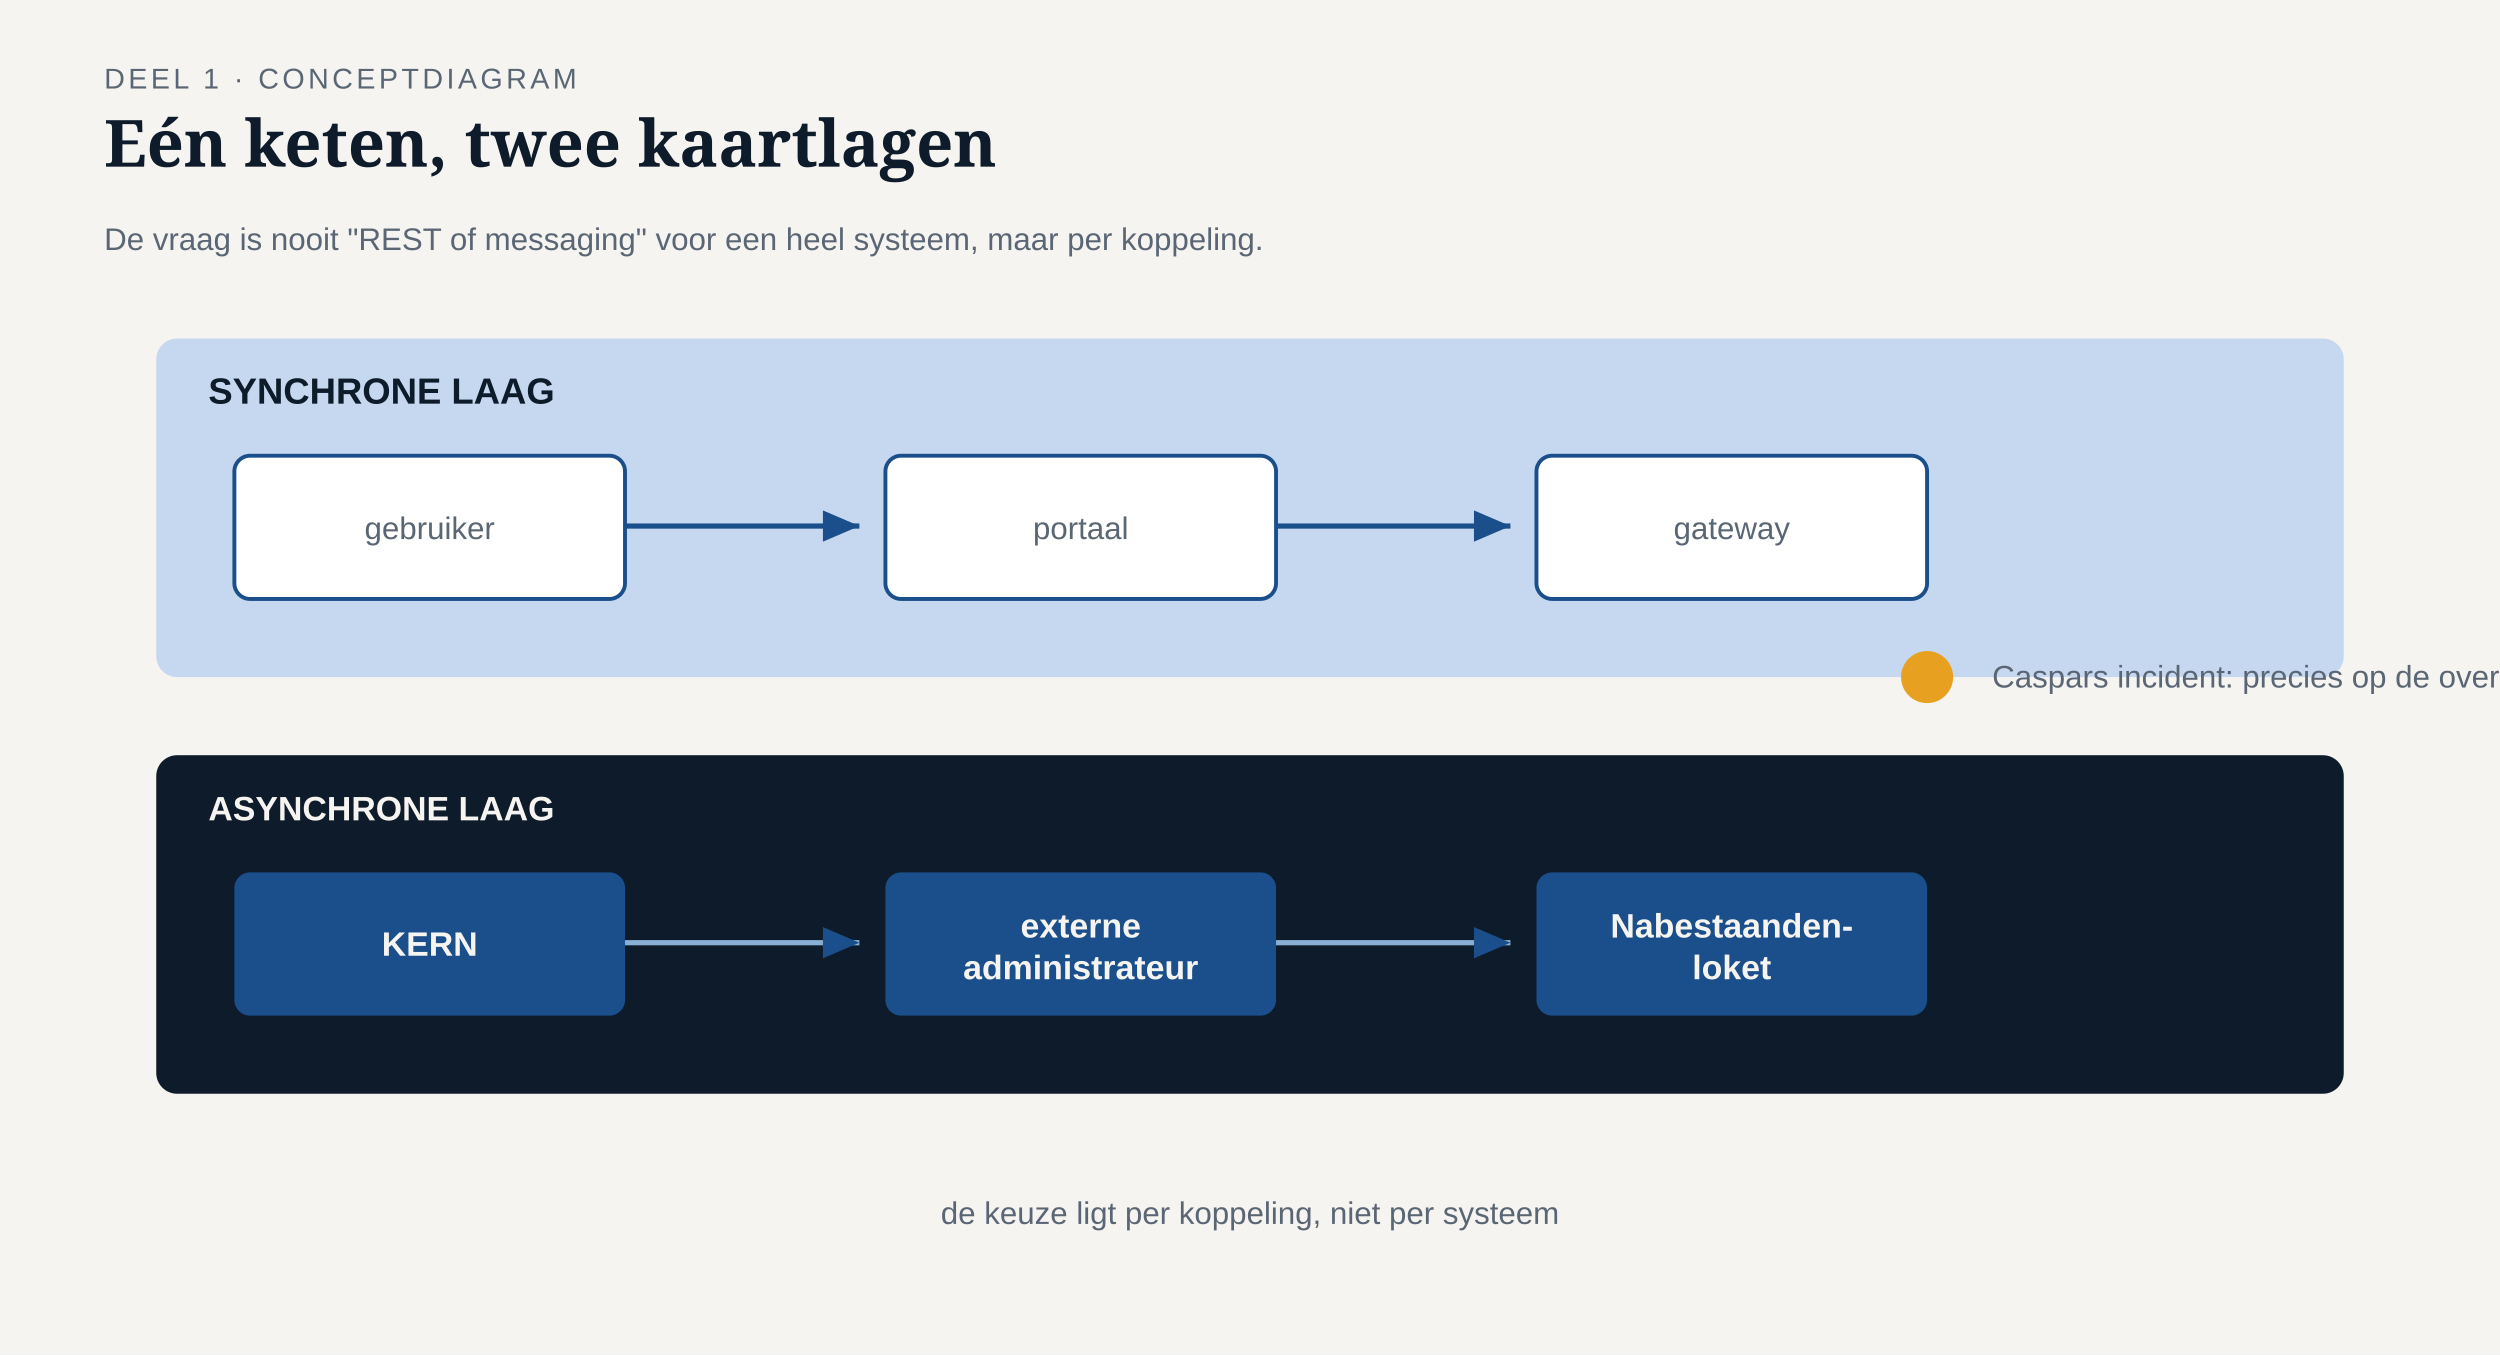
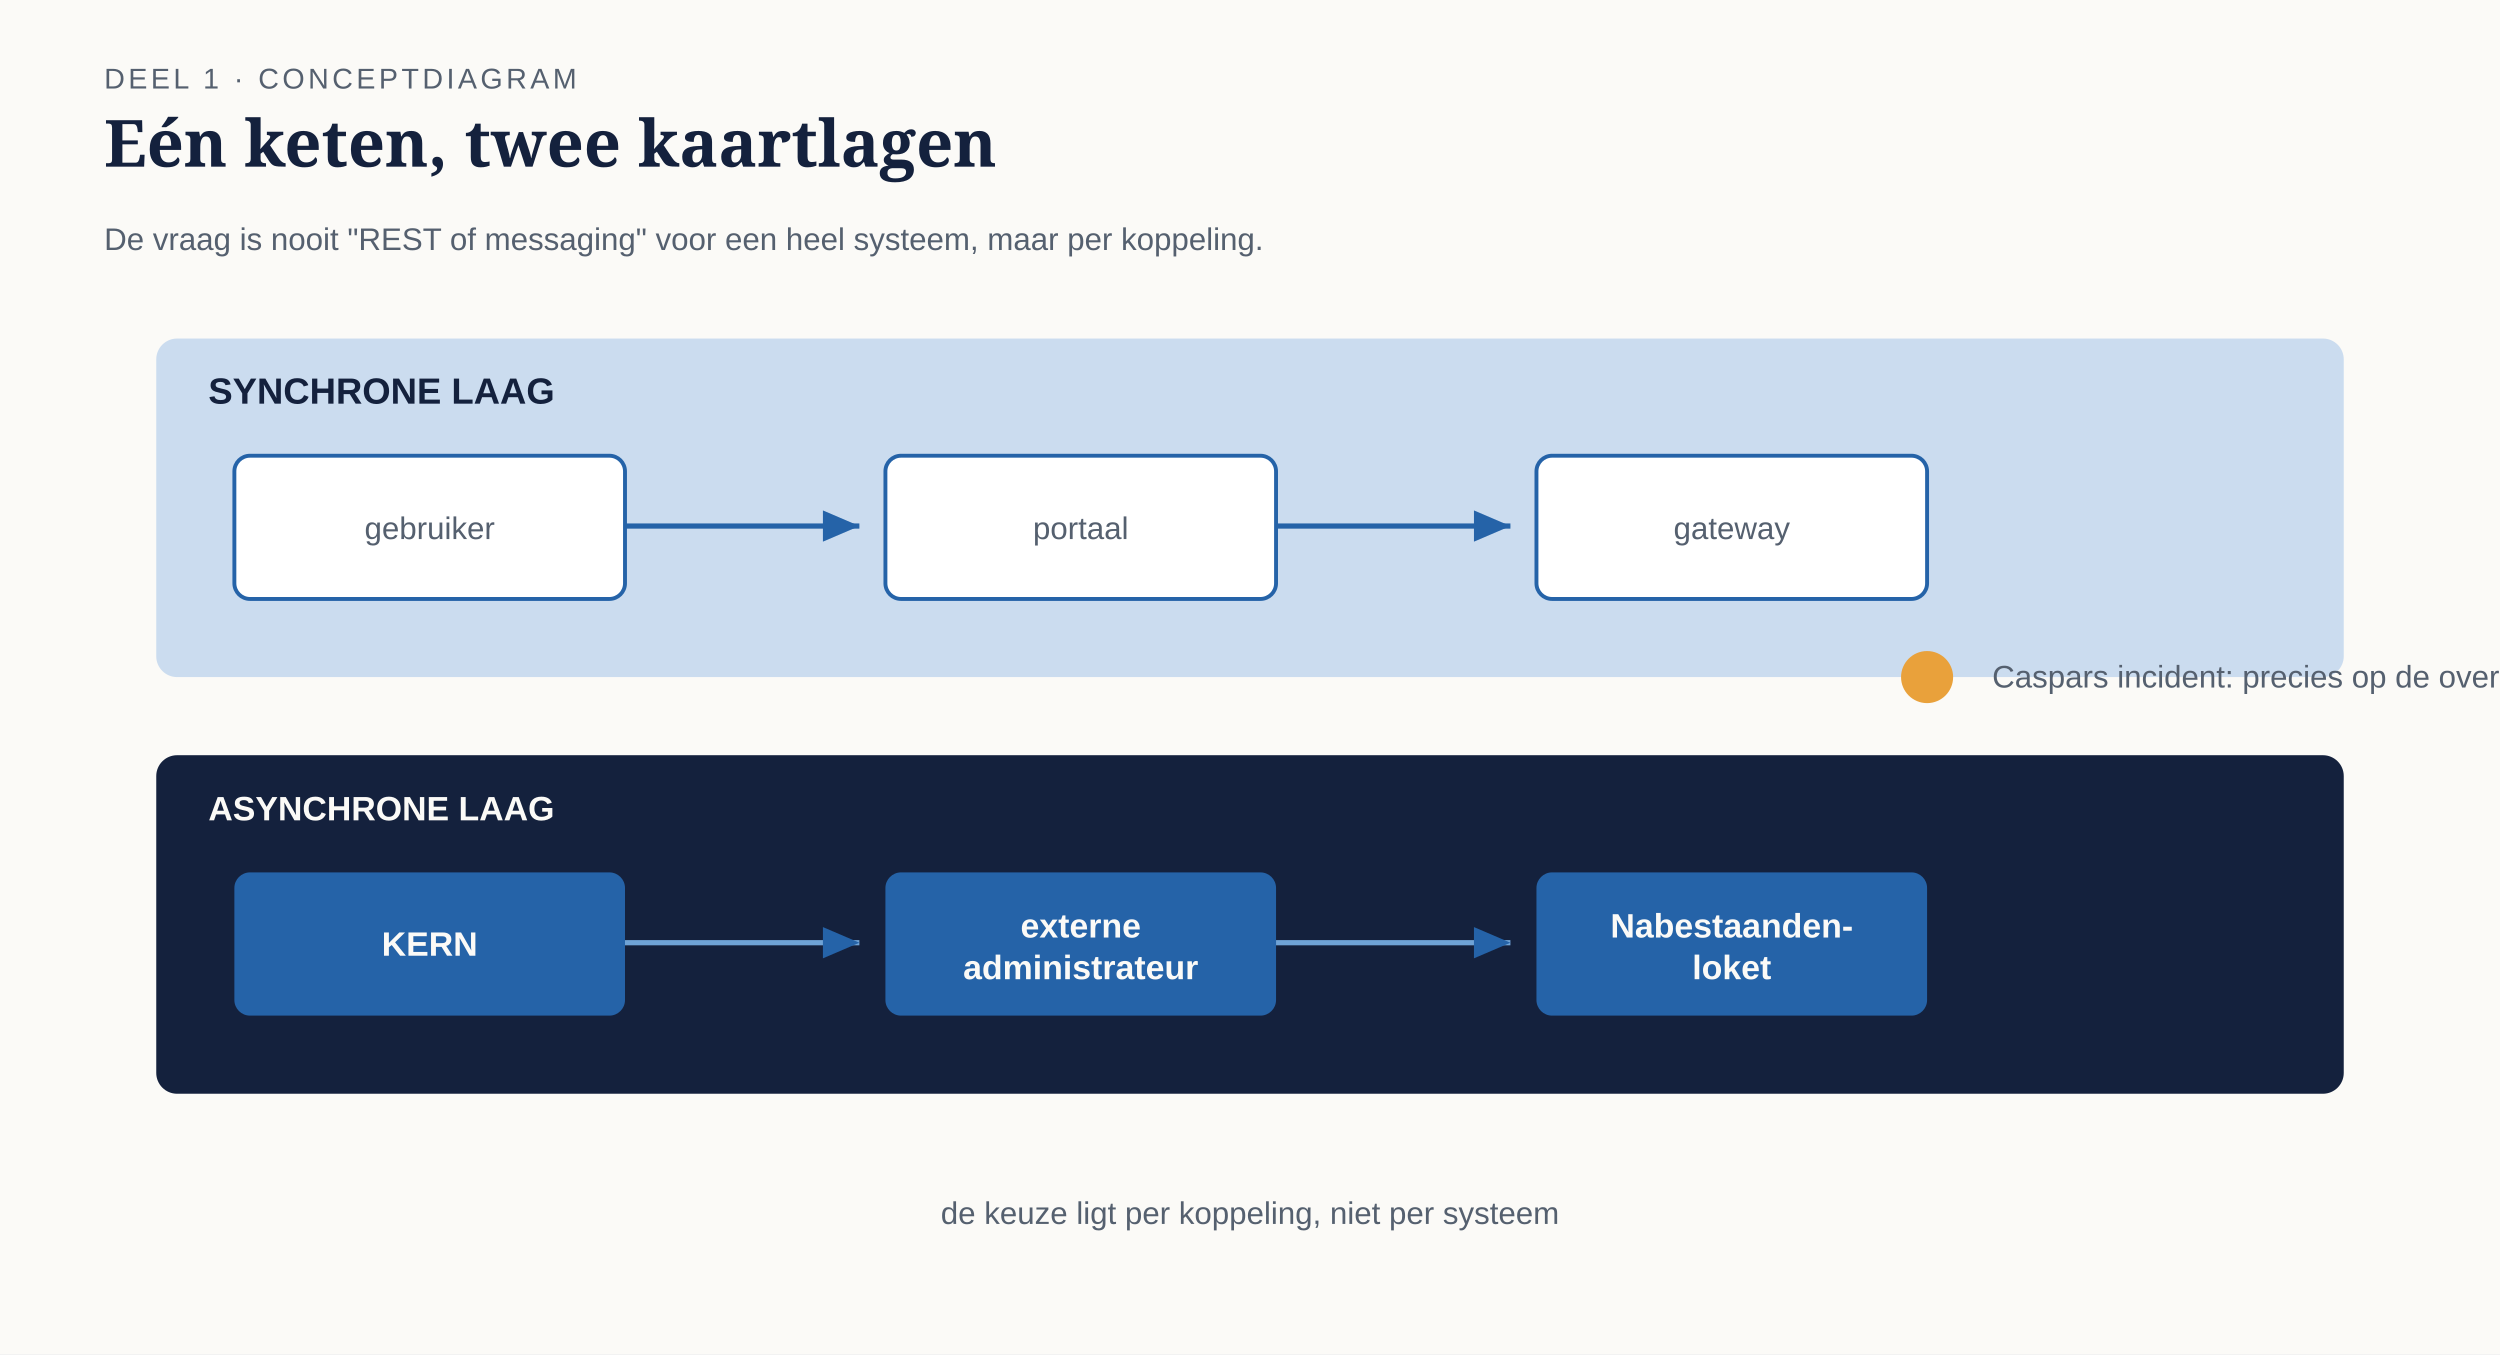
<svg xmlns="http://www.w3.org/2000/svg" viewBox="0 0 960 520" font-family="'DM Sans', Arial, sans-serif" width="960" height="520" preserveAspectRatio="xMidYMid meet">
  <defs>
    <style>
-       .paper { fill:#F5F4F0; }
-       .label { font-size:14px; font-weight:700; fill:#0D1B2A; }
-       .label-light { font-size:13px; font-weight:700; fill:#F5F4F0; }
-       .sub { font-size:12px; fill:#5B6675; }
-       .title { font-family:'Cormorant Garamond', Georgia, serif; font-size:25px; fill:#0D1B2A; font-weight:600; }
-       .kicker { font-size:11px; fill:#5B6675; letter-spacing:.12em; }
-       .arrow { stroke:#1A4F8B; stroke-width:2; fill:none; marker-end:url(#arrb); }
+       .paper { fill:#FBFAF7; }
+       .label { font-size:14px; font-weight:700; fill:#14213D; }
+       .label-light { font-size:13px; font-weight:700; fill:#FBFAF7; }
+       .sub { font-size:12px; fill:#55606F; }
+       .title { font-family:'Cormorant Garamond', Georgia, serif; font-size:25px; fill:#14213D; font-weight:600; }
+       .kicker { font-size:11px; fill:#55606F; letter-spacing:.12em; }
+       .arrow { stroke:#2563A8; stroke-width:2; fill:none; marker-end:url(#arrb); }
    </style>
    <marker id="arrb" markerWidth="10" markerHeight="10" refX="7" refY="3" orient="auto">
-       <path d="M0,0 L7,3 L0,6 Z" fill="#1A4F8B" />
+       <path d="M0,0 L7,3 L0,6 Z" fill="#2563A8" />
    </marker>
  </defs>
  <rect width="960" height="520" class="paper" />
  <text x="40" y="34" class="kicker">DEEL 1 · CONCEPTDIAGRAM</text>
  <text x="40" y="64" class="title">Eén keten, twee kaartlagen</text>
  <text x="40" y="96" class="sub">De vraag is nooit "REST of messaging" voor een heel systeem, maar per koppeling.</text>
-   <rect x="60" y="130" width="840" height="130" rx="8" fill="#C5D8F0" />
-   <text x="80" y="155" class="label" font-size="12" fill="#1A4F8B">SYNCHRONE LAAG</text>
-   <rect x="90" y="175" width="150" height="55" rx="6" fill="#FFFFFF" stroke="#1A4F8B" stroke-width="1.5" />
+   <rect x="60" y="130" width="840" height="130" rx="8" fill="#CBDCEF" />
+   <text x="80" y="155" class="label" font-size="12" fill="#2563A8">SYNCHRONE LAAG</text>
+   <rect x="90" y="175" width="150" height="55" rx="6" fill="#FFFFFF" stroke="#2563A8" stroke-width="1.5" />
  <text x="165" y="207" text-anchor="middle" class="sub" font-size="12">gebruiker</text>
  <line x1="240" y1="202" x2="330" y2="202" class="arrow" />
-   <rect x="340" y="175" width="150" height="55" rx="6" fill="#FFFFFF" stroke="#1A4F8B" stroke-width="1.5" />
+   <rect x="340" y="175" width="150" height="55" rx="6" fill="#FFFFFF" stroke="#2563A8" stroke-width="1.5" />
  <text x="415" y="207" text-anchor="middle" class="sub" font-size="12">portaal</text>
  <line x1="490" y1="202" x2="580" y2="202" class="arrow" />
-   <rect x="590" y="175" width="150" height="55" rx="6" fill="#FFFFFF" stroke="#1A4F8B" stroke-width="1.5" />
+   <rect x="590" y="175" width="150" height="55" rx="6" fill="#FFFFFF" stroke="#2563A8" stroke-width="1.5" />
  <text x="665" y="207" text-anchor="middle" class="sub" font-size="12">gateway</text>
-   <circle cx="740" cy="260" r="10" fill="#E8A020" />
-   <text x="765" y="264" class="sub" fill="#8A5A0E" font-size="11">Caspars incident: precies op de overgang</text>
-   <rect x="60" y="290" width="840" height="130" rx="8" fill="#0D1B2A" />
+   <circle cx="740" cy="260" r="10" fill="#E9A13B" />
+   <text x="765" y="264" class="sub" fill="#9A5F0D" font-size="11">Caspars incident: precies op de overgang</text>
+   <rect x="60" y="290" width="840" height="130" rx="8" fill="#14213D" />
  <text x="80" y="315" class="label-light" font-size="12">ASYNCHRONE LAAG</text>
-   <rect x="90" y="335" width="150" height="55" rx="6" fill="#1A4F8B" />
+   <rect x="90" y="335" width="150" height="55" rx="6" fill="#2563A8" />
  <text x="165" y="367" text-anchor="middle" class="label-light" font-size="12">KERN</text>
-   <line x1="240" y1="362" x2="330" y2="362" stroke="#8AAFD4" stroke-width="2" marker-end="url(#arrb)" />
-   <rect x="340" y="335" width="150" height="55" rx="6" fill="#1A4F8B" />
+   <line x1="240" y1="362" x2="330" y2="362" stroke="#6FA3D6" stroke-width="2" marker-end="url(#arrb)" />
+   <rect x="340" y="335" width="150" height="55" rx="6" fill="#2563A8" />
  <text x="415" y="360" text-anchor="middle" class="label-light" font-size="11">externe</text>
  <text x="415" y="376" text-anchor="middle" class="label-light" font-size="11">administrateur</text>
-   <line x1="490" y1="362" x2="580" y2="362" stroke="#8AAFD4" stroke-width="2" marker-end="url(#arrb)" />
-   <rect x="590" y="335" width="150" height="55" rx="6" fill="#1A4F8B" />
+   <line x1="490" y1="362" x2="580" y2="362" stroke="#6FA3D6" stroke-width="2" marker-end="url(#arrb)" />
+   <rect x="590" y="335" width="150" height="55" rx="6" fill="#2563A8" />
  <text x="665" y="360" text-anchor="middle" class="label-light" font-size="11">Nabestaanden-</text>
  <text x="665" y="376" text-anchor="middle" class="label-light" font-size="11">loket</text>
-   <text x="480" y="470" text-anchor="middle" class="sub" fill="#8A5A0E">de keuze ligt per koppeling, niet per systeem</text>
+   <text x="480" y="470" text-anchor="middle" class="sub" fill="#9A5F0D">de keuze ligt per koppeling, niet per systeem</text>
</svg>
